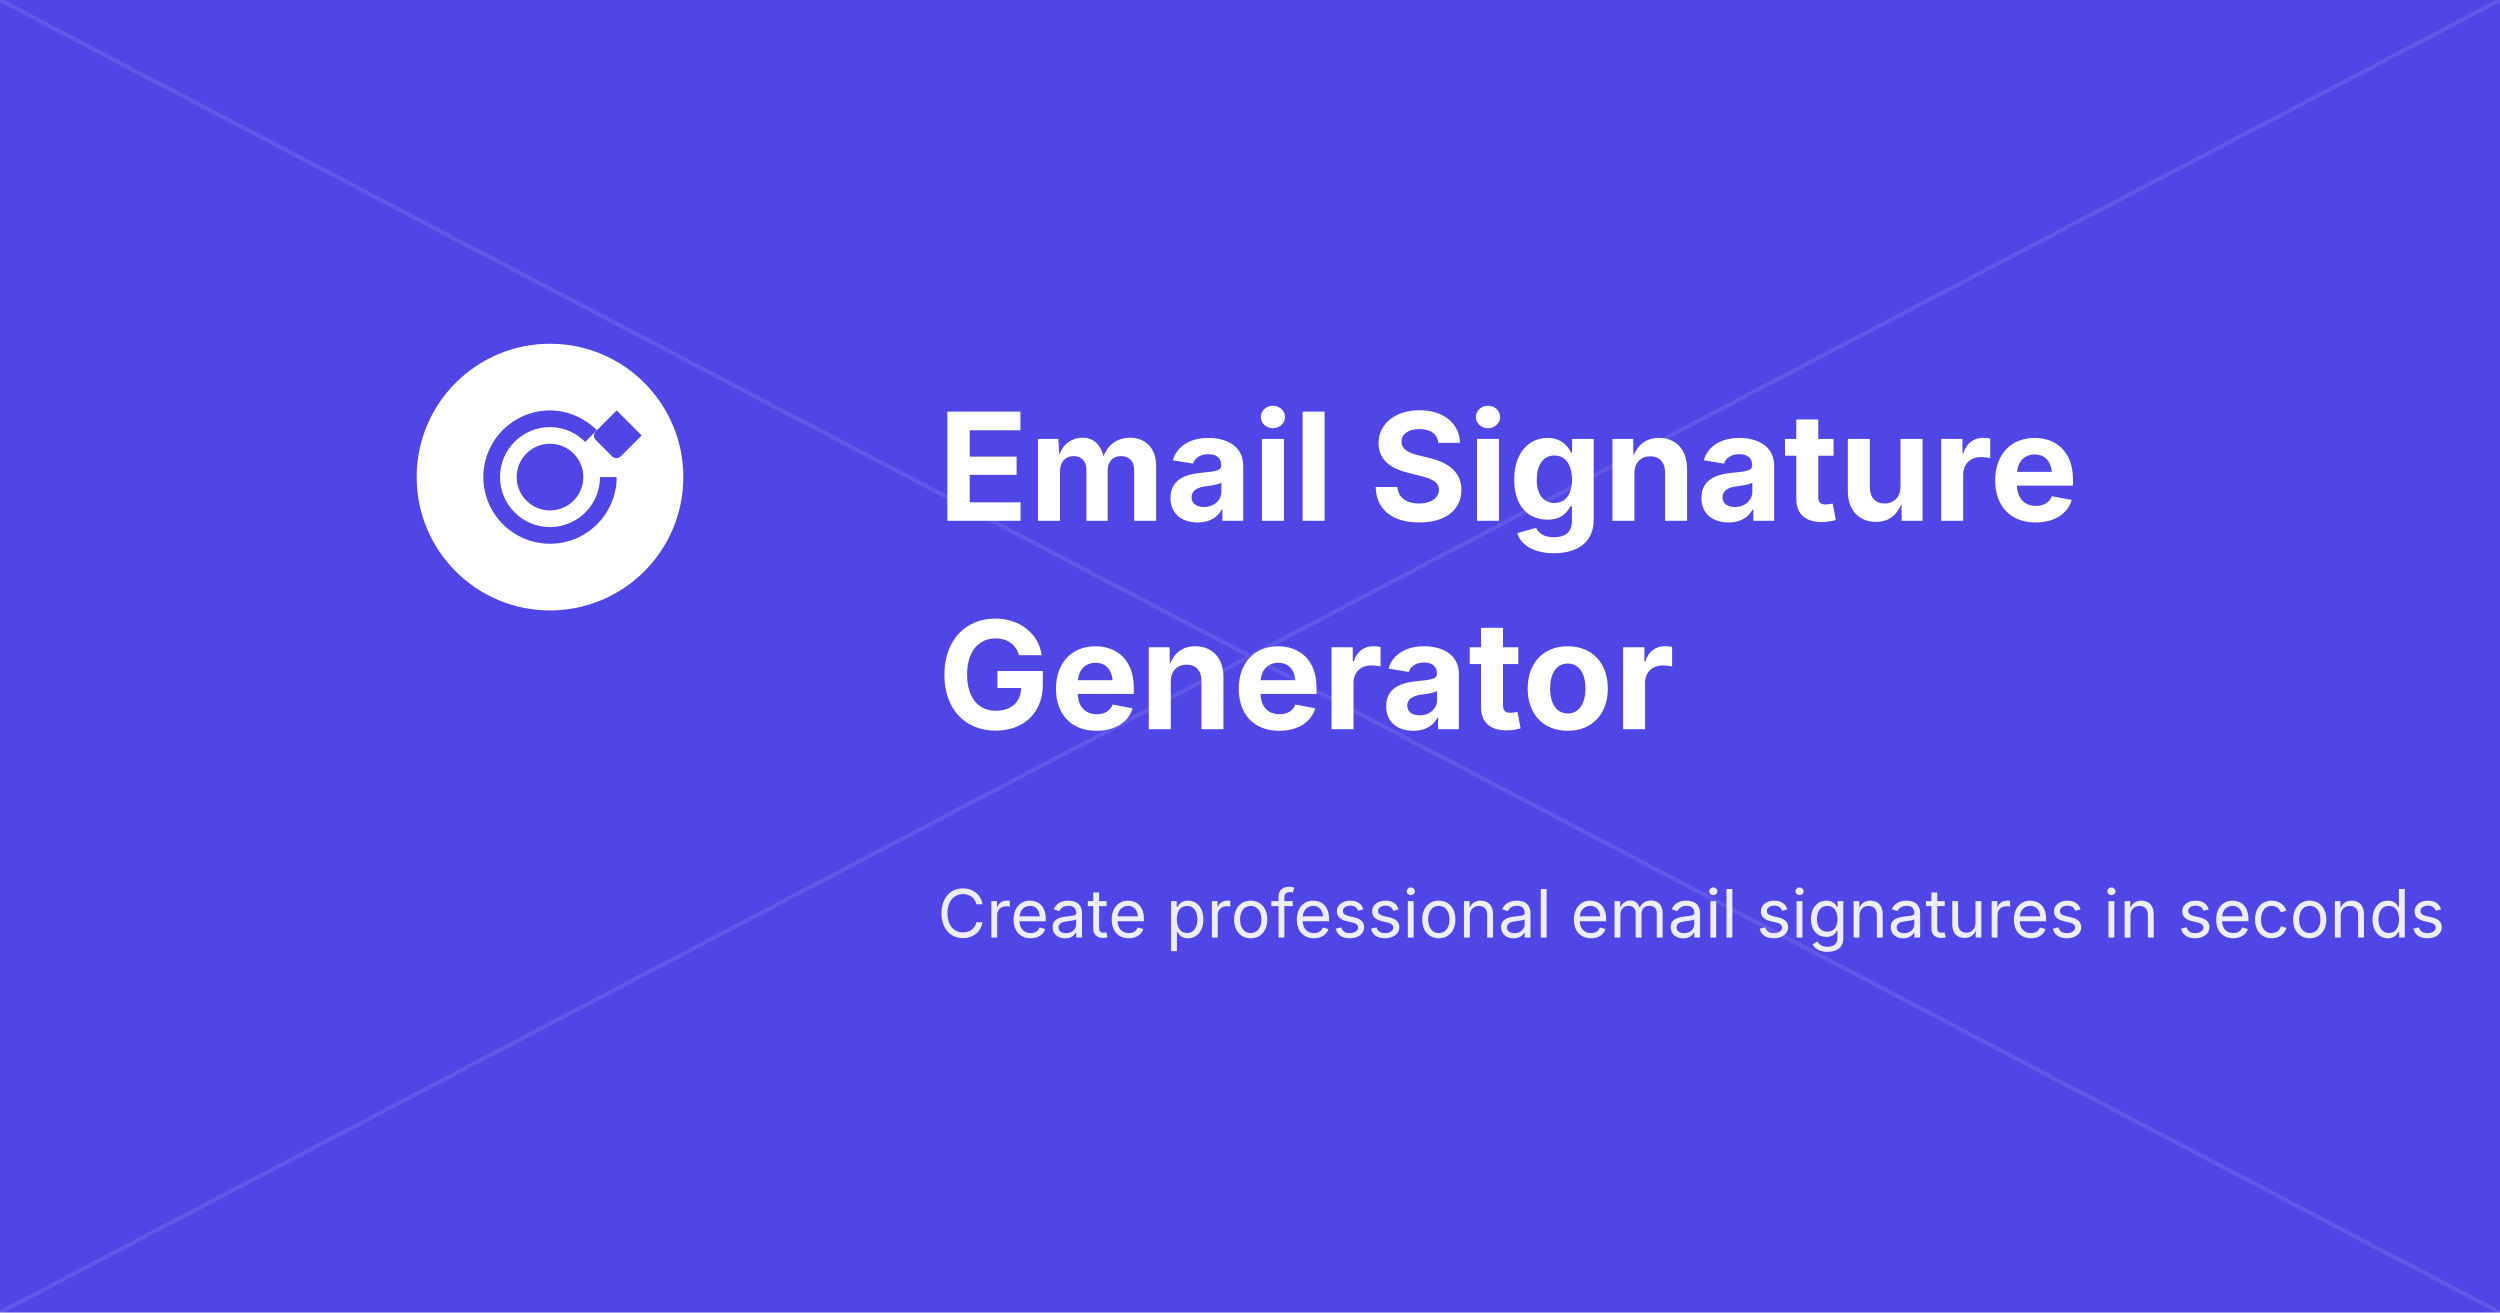
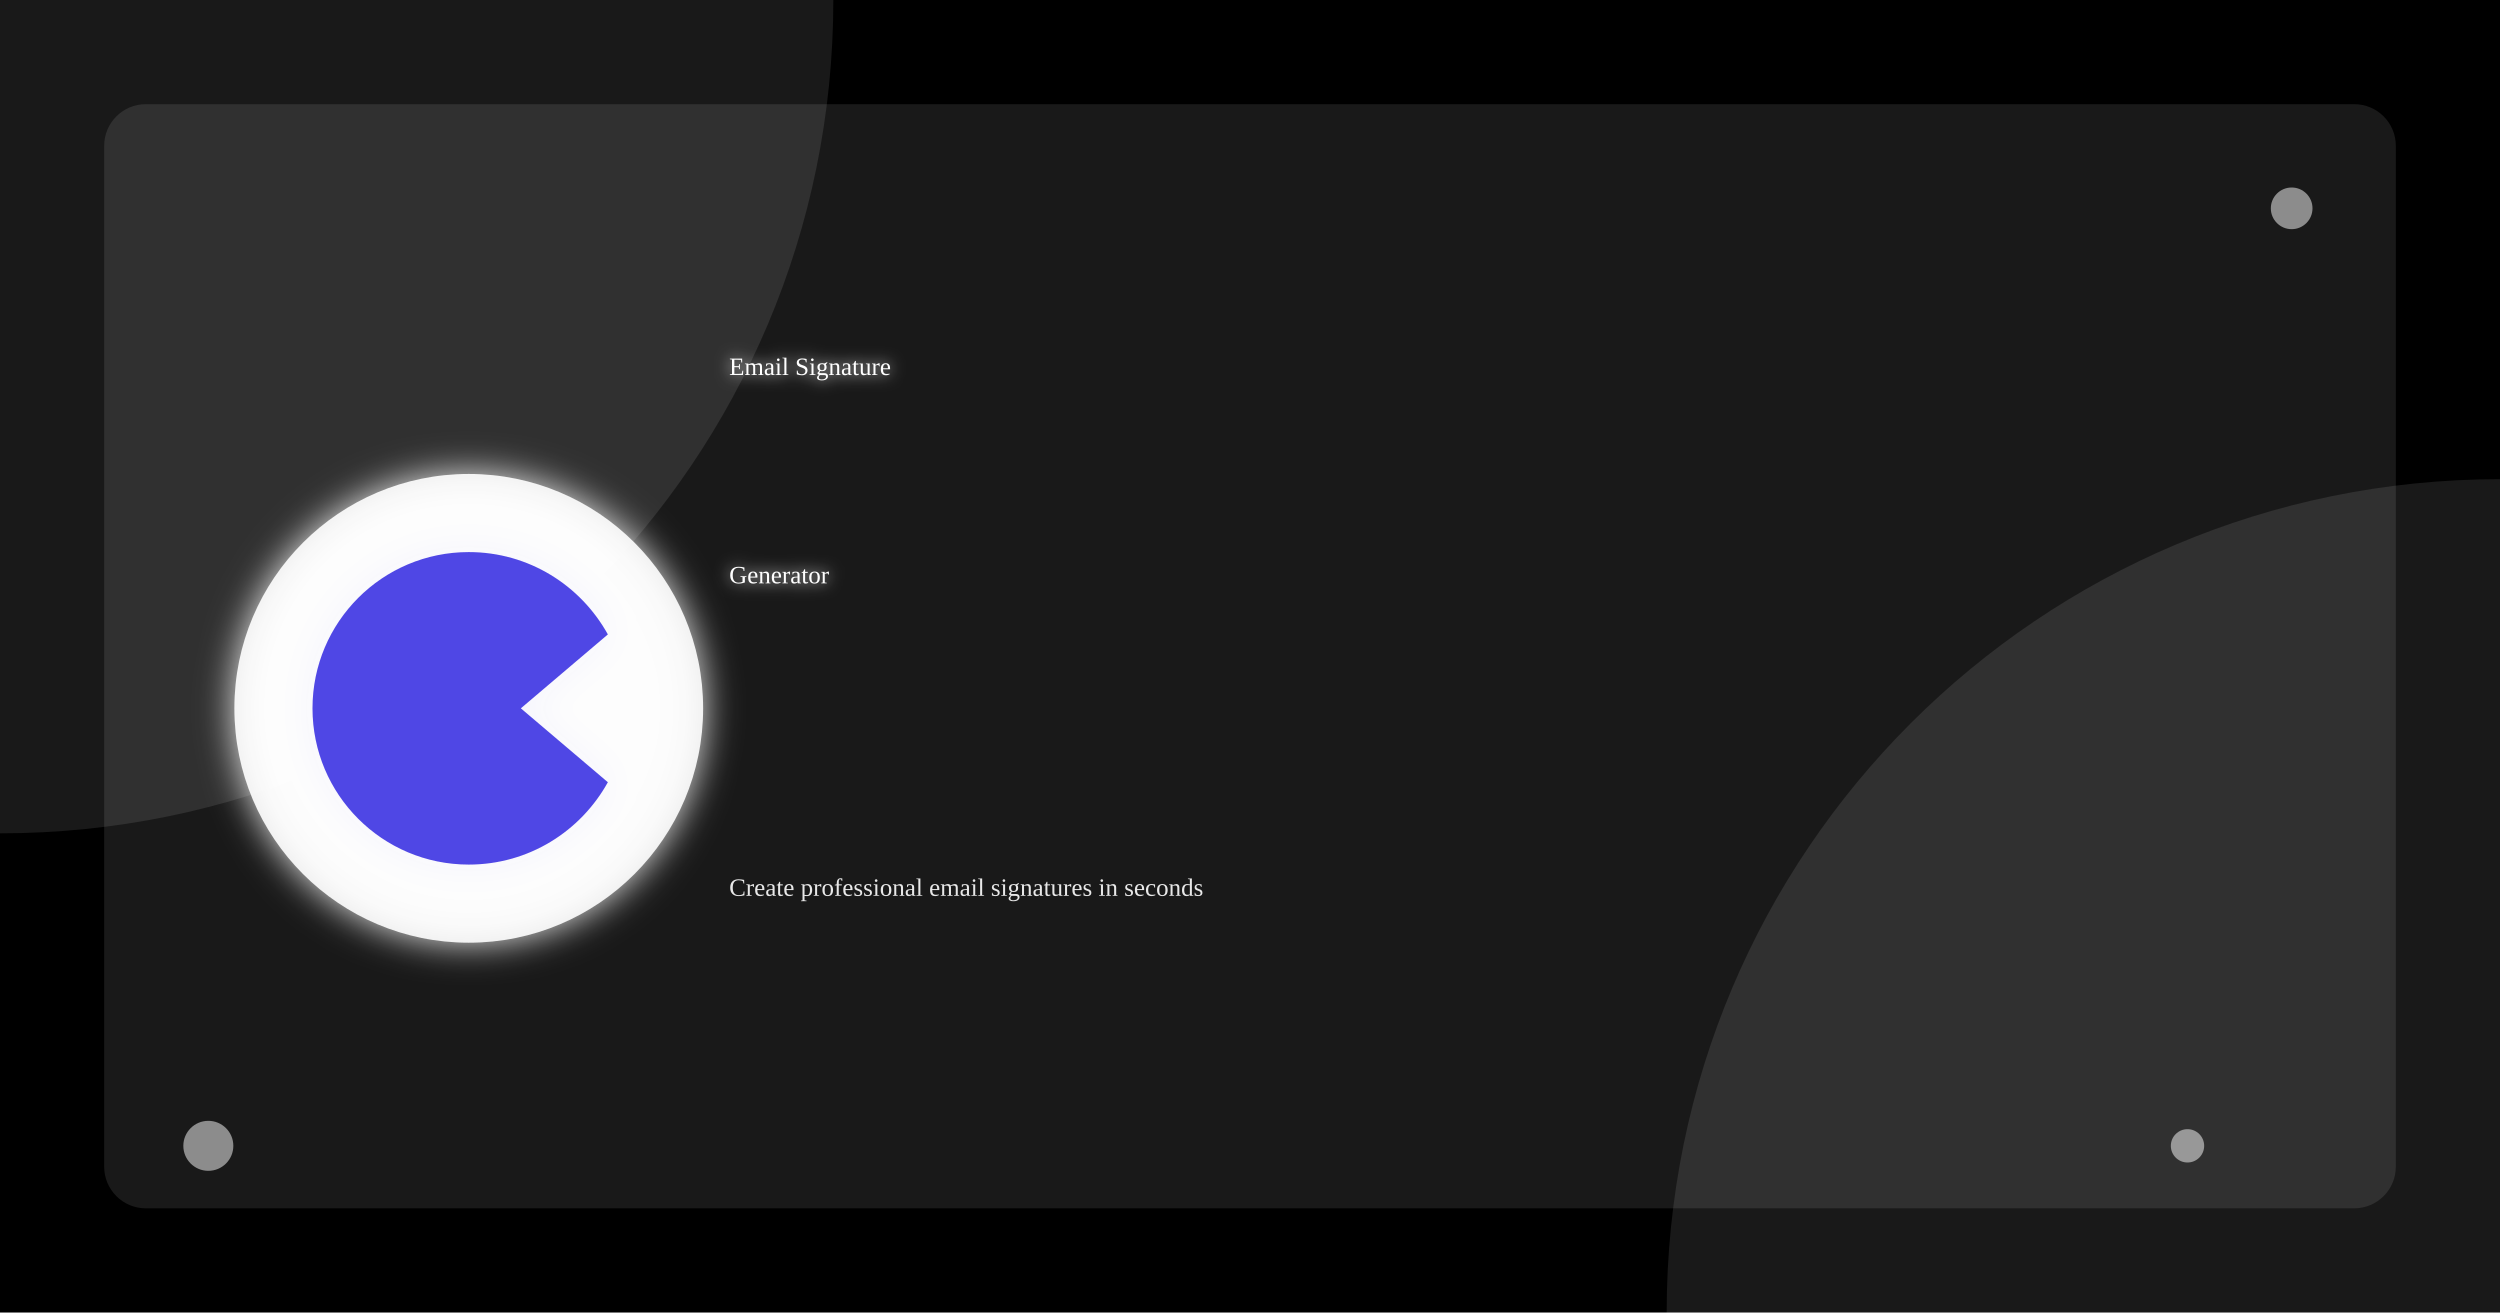
- <svg xmlns="http://www.w3.org/2000/svg" width="1200" height="630" viewBox="0 0 1200 630" fill="none">
-   <rect width="1200" height="630" fill="#4F46E5" />
-   <path d="M0 0L1200 630M1200 0L0 630" stroke="rgba(255,255,255,0.1)" stroke-width="2" />
-   <g transform="translate(200,165) scale(4)">
-     <circle cx="16" cy="16" r="16" fill="white" />
-     <path d="M20 16c0 2.21-1.79 4-4 4s-4-1.79-4-4 1.79-4 4-4 4 1.79 4 4z" fill="#4F46E5" />
-     <path d="M16 22c-3.31 0-6-2.69-6-6s2.69-6 6-6c1.66 0 3.14.69 4.22 1.78l1.41-1.41C20.27 9.01 18.24 8 16 8c-4.41 0-8 3.59-8 8s3.59 8 8 8c4.41 0 8-3.59 8-8h-2c0 3.31-2.69 6-6 6z" fill="#4F46E5" />
-     <path d="M24 8l-2.5 2.5c-.3.3-.3.77 0 1.06l1.94 1.94c.3.3.77.3 1.06 0l2.5-2.5-3-3z" fill="#4F46E5" />
+ <svg xmlns="http://www.w3.org/2000/svg" width="100%" height="100%" viewBox="0 0 1200 630" fill="none">
+       {/* Gradient Background */}
+       <defs>
+     <linearGradient id="bg-gradient" x1="0" y1="0" x2="1200" y2="630" gradientUnits="userSpaceOnUse">
+       <stop stopColor="#4F46E5" />
+       <stop offset="1" stopColor="#7C3AED" />
+     </linearGradient>
+     <filter id="glow">
+       <feGaussianBlur stdDeviation="3.5" result="coloredBlur" />
+       <feMerge>
+         <feMergeNode in="coloredBlur" />
+         <feMergeNode in="SourceGraphic" />
+       </feMerge>
+     </filter>
+     <clipPath id="rounded-rect">
+       <rect x="50" y="50" width="1100" height="530" rx="20" ry="20" />
+     </clipPath>
+   </defs>
+       
+       {/* Background */}
+       <rect width="1200" height="630" fill="url(#bg-gradient)" />
+       
+       {/* Decorative elements */}
+       <g opacity="0.1" clipPath="url(#rounded-rect)">
+     <circle cx="0" cy="0" r="400" fill="white">
+       <animate attributeName="cy" from="-400" to="1030" dur="20s" repeatCount="indefinite" />
+     </circle>
+     <circle cx="1200" cy="630" r="400" fill="white">
+       <animate attributeName="cy" from="1030" to="-400" dur="20s" repeatCount="indefinite" />
+     </circle>
  </g>
-   <text x="450" y="250" font-family="system-ui, -apple-system, sans-serif" font-size="72" font-weight="bold" fill="white">Email Signature</text>
-   <text x="450" y="350" font-family="system-ui, -apple-system, sans-serif" font-size="72" font-weight="bold" fill="white">Generator</text>
-   <text x="450" y="450" font-family="system-ui, -apple-system, sans-serif" font-size="32" fill="rgba(255,255,255,0.9)">Create professional email signatures in seconds</text>
+       
+       {/* Main content area */}
+       <rect x="50" y="50" width="1100" height="530" rx="20" ry="20" fill="rgba(255,255,255,0.1)" />
+       
+       {/* Main icon (simplified and modernized) */}
+       <g transform="translate(100,215) scale(2.5)" filter="url(#glow)">
+     <circle cx="50" cy="50" r="45" fill="white" opacity="0.9" />
+     <path d="M50 20C33.43 20 20 33.43 20 50s13.43 30 30 30c11.51 0 21.48-6.38 26.71-15.81L60 50l16.71-14.19C71.48 26.38 61.51 20 50 20z" fill="#4F46E5">
+       <animate attributeName="d" dur="4s" repeatCount="indefinite" values="             M50 20C33.43 20 20 33.43 20 50s13.43 30 30 30c11.51 0 21.48-6.38 26.71-15.81L60 50l16.71-14.19C71.48 26.38 61.51 20 50 20z;             M50 20C33.43 20 20 33.43 20 50s13.43 30 30 30c16.57 0 30-13.43 30-30S66.57 20 50 20z;             M50 20C33.43 20 20 33.43 20 50s13.43 30 30 30c11.51 0 21.48-6.38 26.71-15.81L60 50l16.71-14.19C71.48 26.38 61.51 20 50 20z" />
+     </path>
+   </g>
+       
+       {/* Text with improved styling */}
+       <g transform="translate(350, 180)">
+     <text fontFamily="system-ui, -apple-system, sans-serif" fontSize="72" fontWeight="bold" fill="white" filter="url(#glow)">
+       <tspan x="0" y="0">Email Signature</tspan>
+       <tspan x="0" y="100">Generator</tspan>
+     </text>
+   </g>
+       
+       {/* Tagline with animation */}
+       <g transform="translate(350, 430)">
+     <text fontFamily="system-ui, -apple-system, sans-serif" fontSize="32" fill="rgba(255,255,255,0.9)">
+           Create professional email signatures in seconds
+           <animate attributeName="opacity" values="0.9;1;0.9" dur="4s" repeatCount="indefinite" />
+     </text>
+   </g>
+       
+       {/* Additional decorative elements */}
+       <g opacity="0.5">
+     <circle cx="1100" cy="100" r="10" fill="white">
+       <animate attributeName="r" values="10;15;10" dur="4s" repeatCount="indefinite" />
+     </circle>
+     <circle cx="1050" cy="550" r="8" fill="white">
+       <animate attributeName="r" values="8;12;8" dur="4s" repeatCount="indefinite" />
+     </circle>
+     <circle cx="100" cy="550" r="12" fill="white">
+       <animate attributeName="r" values="12;18;12" dur="4s" repeatCount="indefinite" />
+     </circle>
+   </g>
</svg>
